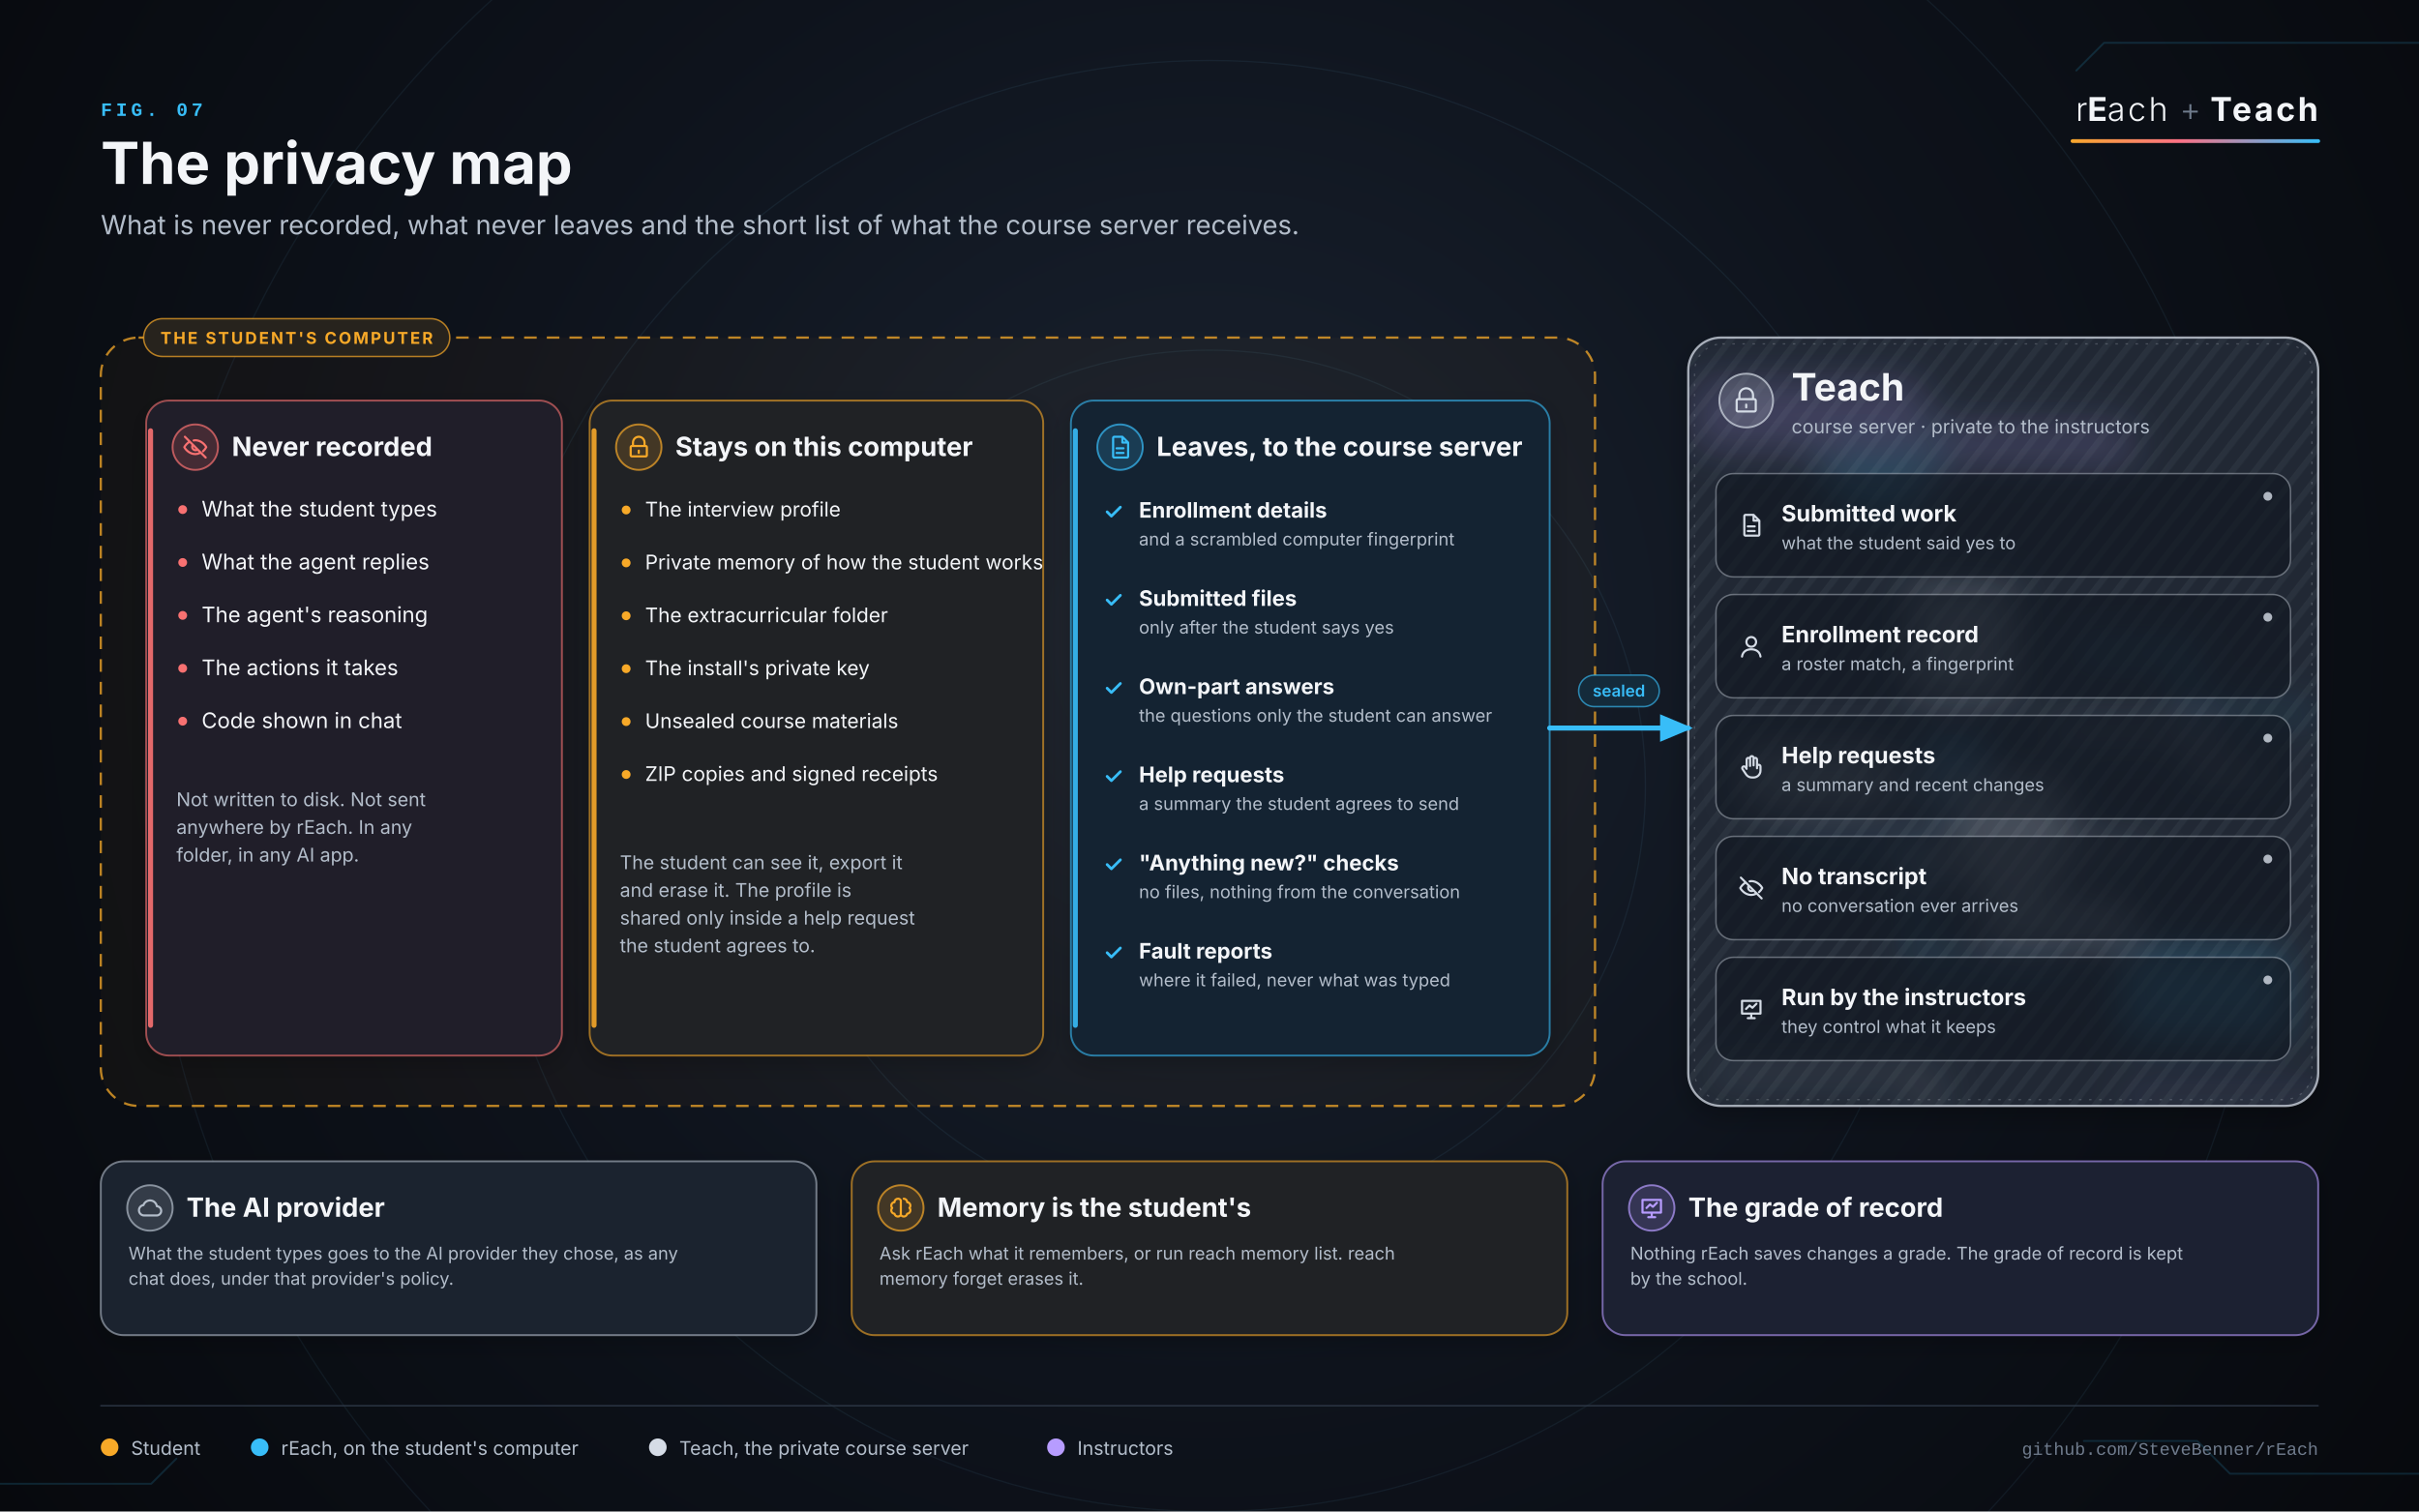
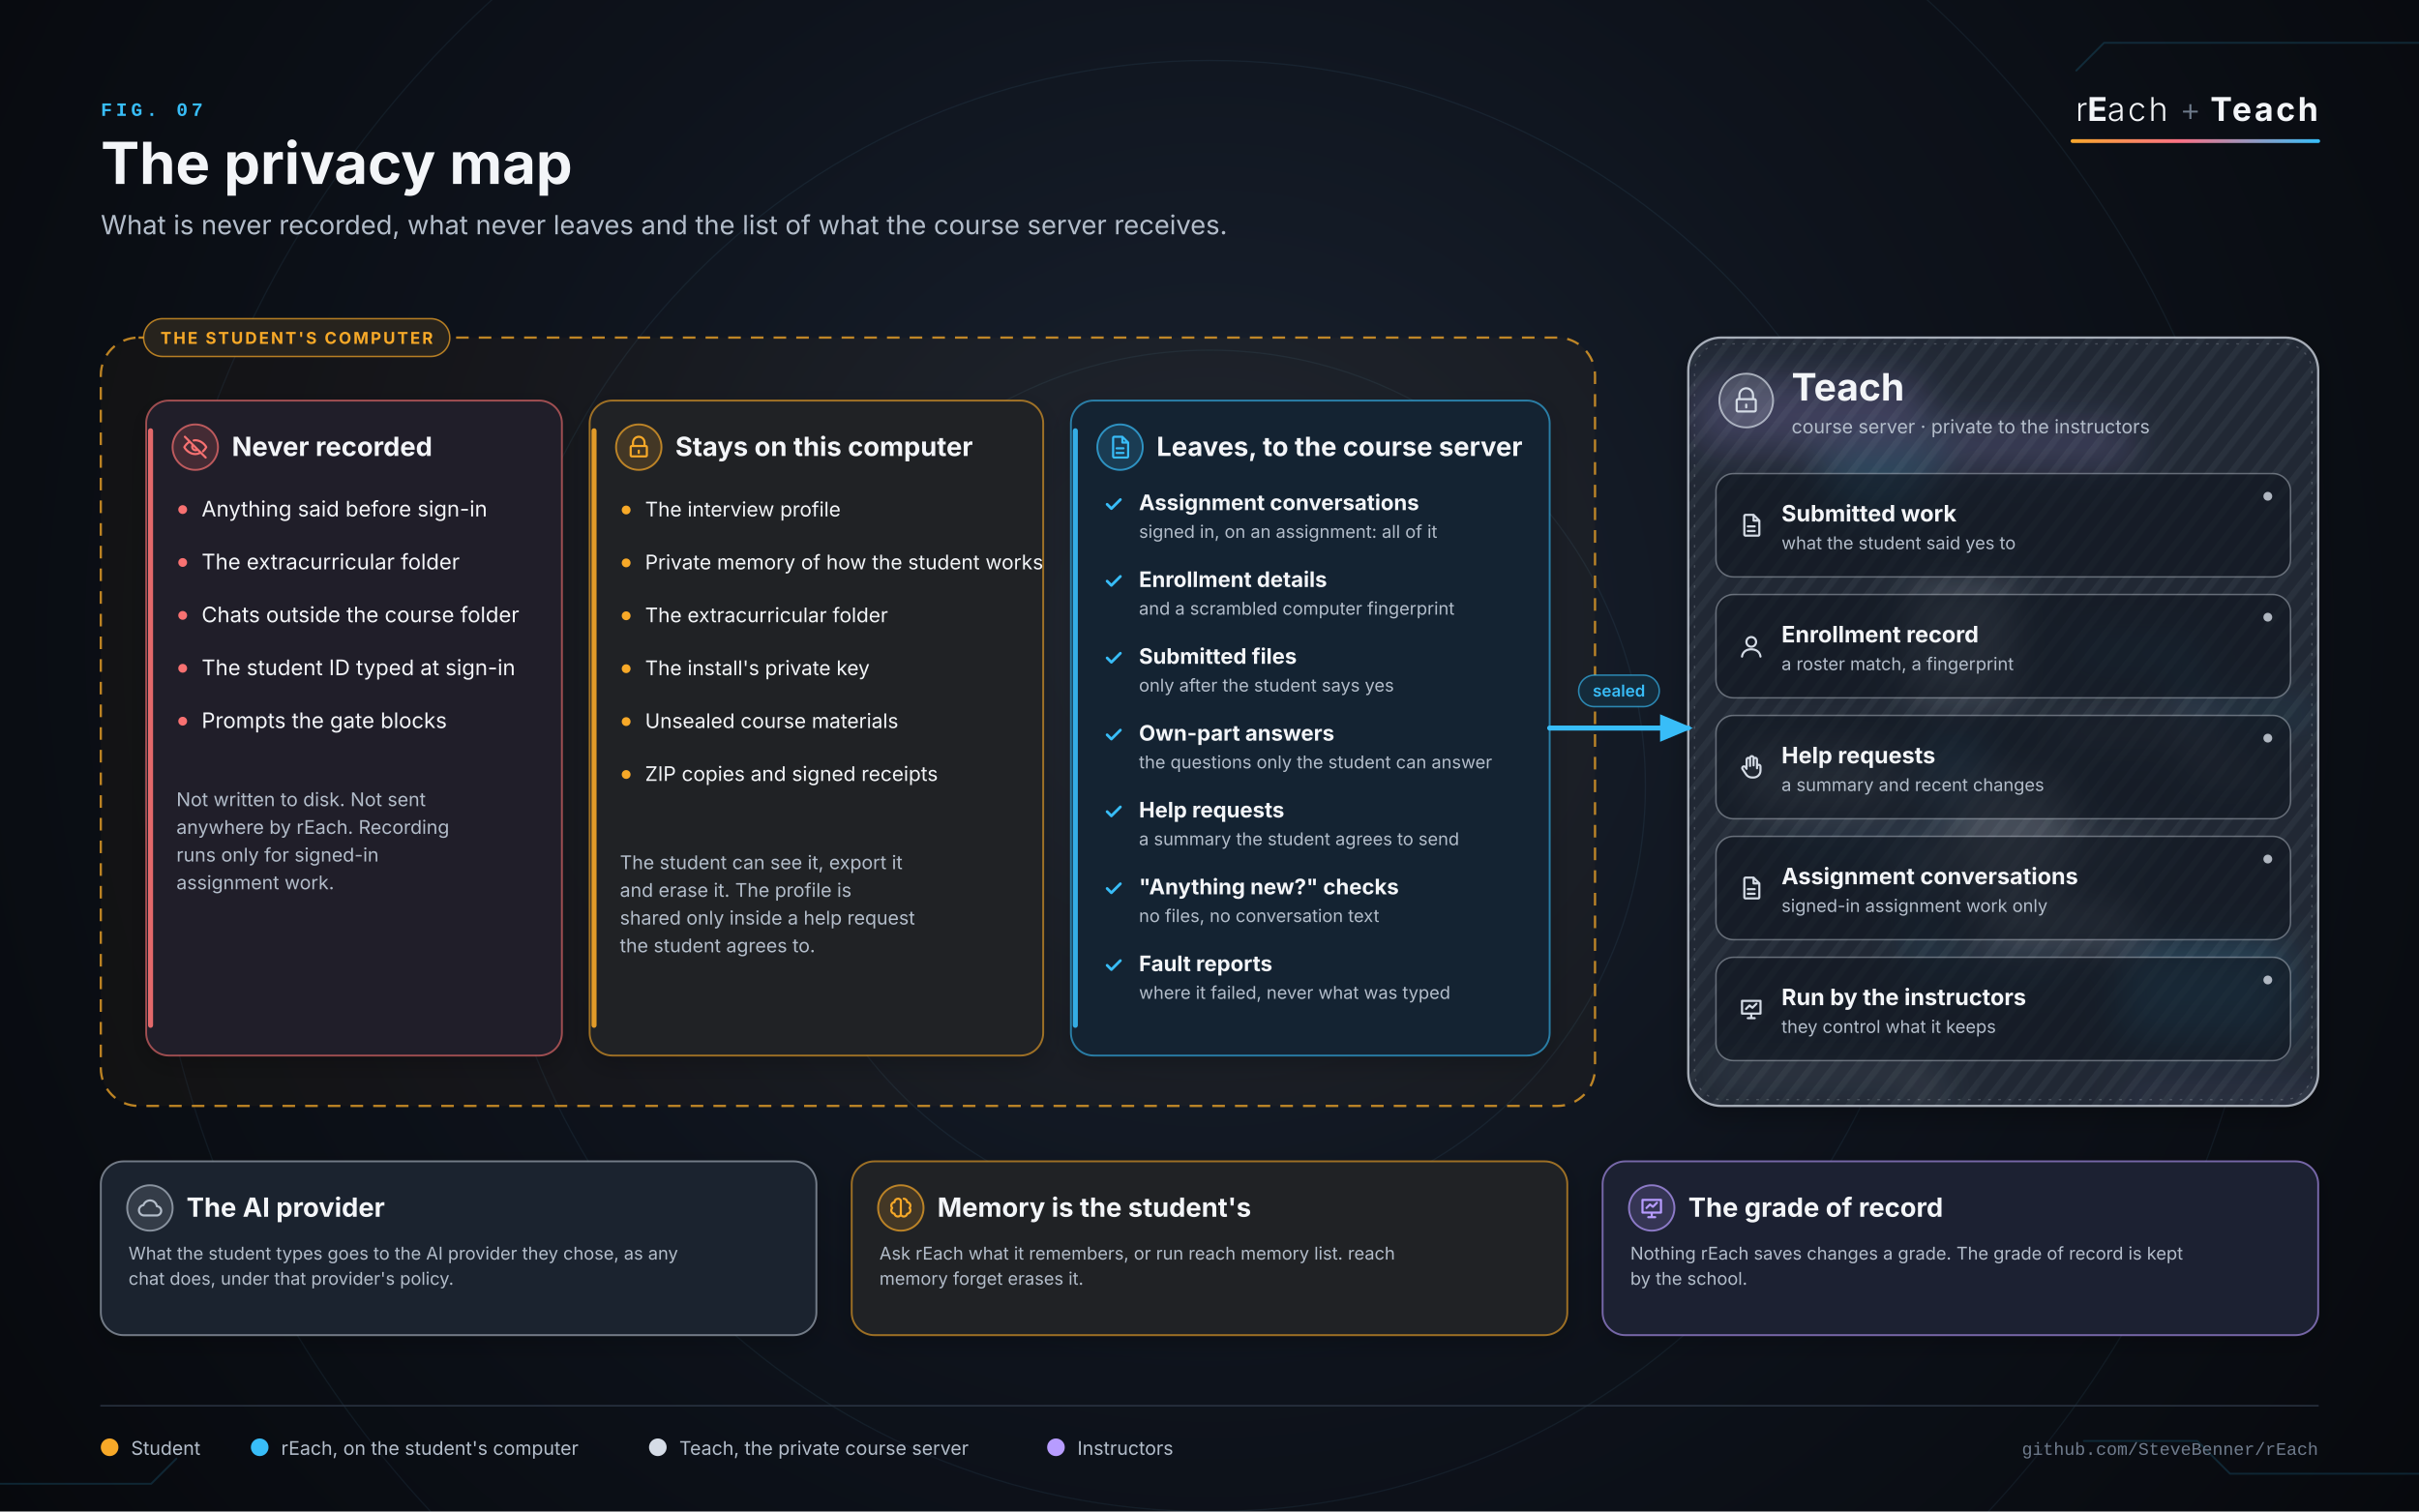
<svg xmlns="http://www.w3.org/2000/svg" viewBox="0 0 1920 1200" width="1920" height="1200" role="img" aria-labelledby="t d">
  <defs>
    <radialGradient id="bg" cx="960" cy="504" r="1190" gradientUnits="userSpaceOnUse">
      <stop offset="0" stop-color="#1a2331" />
      <stop offset=".5" stop-color="#0e131c" />
      <stop offset="1" stop-color="#07090d" />
    </radialGradient>
    <linearGradient id="warmcool" gradientUnits="userSpaceOnUse" x1="1640" y1="0" x2="1840" y2="0">
      <stop offset="0" stop-color="#f7a928" />
      <stop offset=".45" stop-color="#fb7185" />
      <stop offset="1" stop-color="#38bdf8" />
    </linearGradient>
    <filter id="soft" x="-20%" y="-20%" width="140%" height="150%">
      <feGaussianBlur stdDeviation="10" />
    </filter>
    <filter id="frostblur" x="-10%" y="-10%" width="120%" height="120%">
      <feGaussianBlur stdDeviation="16" />
    </filter>
    <pattern id="hatch" width="14" height="14" patternUnits="userSpaceOnUse" patternTransform="rotate(38)">
      <rect width="5" height="14" fill="#d5dce6" fill-opacity="0.05" />
    </pattern>
    <pattern id="dots" width="32" height="32" patternUnits="userSpaceOnUse">
      <circle cx="2" cy="2" r="1.3" fill="#2e3949" fill-opacity="0.07" />
    </pattern>
    <marker id="ar-student" viewBox="0 0 10 10" refX="8.6" refY="5" markerWidth="6.5" markerHeight="6.5" orient="auto-start-reverse">
      <path d="M0 .8L10 5L0 9.2Z" fill="#f7a928" />
    </marker>
    <marker id="ar-reach" viewBox="0 0 10 10" refX="8.6" refY="5" markerWidth="6.5" markerHeight="6.5" orient="auto-start-reverse">
      <path d="M0 .8L10 5L0 9.2Z" fill="#38bdf8" />
    </marker>
    <marker id="ar-teach" viewBox="0 0 10 10" refX="8.6" refY="5" markerWidth="6.5" markerHeight="6.5" orient="auto-start-reverse">
      <path d="M0 .8L10 5L0 9.2Z" fill="#d5dce6" />
    </marker>
    <marker id="ar-instructor" viewBox="0 0 10 10" refX="8.6" refY="5" markerWidth="6.5" markerHeight="6.5" orient="auto-start-reverse">
      <path d="M0 .8L10 5L0 9.2Z" fill="#b79cff" />
    </marker>
    <marker id="ar-ok" viewBox="0 0 10 10" refX="8.6" refY="5" markerWidth="6.5" markerHeight="6.5" orient="auto-start-reverse">
      <path d="M0 .8L10 5L0 9.2Z" fill="#34d399" />
    </marker>
    <marker id="ar-stop" viewBox="0 0 10 10" refX="8.6" refY="5" markerWidth="6.5" markerHeight="6.5" orient="auto-start-reverse">
      <path d="M0 .8L10 5L0 9.2Z" fill="#f87171" />
    </marker>
    <marker id="ar-soft" viewBox="0 0 10 10" refX="8.6" refY="5" markerWidth="6.5" markerHeight="6.5" orient="auto-start-reverse">
      <path d="M0 .8L10 5L0 9.2Z" fill="#b3bdca" />
    </marker>
  </defs>
  <rect x="0" y="0" width="1920" height="1200" rx="0" fill="url(#bg)" />
  <g fill="none" stroke="#7dd3fc" stroke-opacity="0.07" stroke-width="1">
    <circle cx="960" cy="624" r="346" />
    <circle cx="960" cy="624" r="576" />
    <circle cx="960" cy="624" r="845" />
    <circle cx="960" cy="624" r="1152" />
  </g>
  <g fill="none" stroke="#38bdf8" stroke-opacity=".16" stroke-width="1.5" stroke-linecap="round" stroke-linejoin="round">
    <path d="M1920 34H1670l-22 22" />
    <path d="M1920 1170H1770l-26-26h-90" />
    <path d="M0 1178H120l20-20" />
  </g>
  <text x="80" y="92" font-family="ui-monospace,'SF Mono',Menlo,Consolas,'Liberation Mono',monospace" font-size="15" font-weight="700" fill="#38bdf8" text-anchor="start" letter-spacing="3">FIG. 07</text>
  <text x="80" y="146" font-family="Inter,-apple-system,BlinkMacSystemFont,'Segoe UI',Helvetica,Arial,sans-serif" font-size="46" font-weight="650" fill="#f3f5f8" text-anchor="start">The privacy map</text>
-   <text x="80" y="186" font-family="Inter,-apple-system,BlinkMacSystemFont,'Segoe UI',Helvetica,Arial,sans-serif" font-size="21" font-weight="400" fill="#b3bdca" text-anchor="start">What is never recorded, what never leaves and the short list of what the course server receives.</text>
+   <text x="80" y="186" font-family="Inter,-apple-system,BlinkMacSystemFont,'Segoe UI',Helvetica,Arial,sans-serif" font-size="21" font-weight="400" fill="#b3bdca" text-anchor="start">What is never recorded, what never leaves and the list of what the course server receives.</text>
  <text x="1840" y="96" text-anchor="end" font-family="Inter,-apple-system,BlinkMacSystemFont,'Segoe UI',Helvetica,Arial,sans-serif" font-size="26" font-weight="300" fill="#f3f5f8" letter-spacing="2">r<tspan font-weight="650">E</tspan>ach <tspan fill="#6f7b8c" font-weight="300">+</tspan>
    <tspan font-weight="650">Teach</tspan>
  </text>
  <path d="M1645.0 112H1840" stroke="url(#warmcool)" stroke-width="3" stroke-linecap="round" />
  <rect x="80" y="268" width="1186" height="610" rx="30" fill="#f7a928" fill-opacity="0.033" stroke="#f7a928" stroke-width="1.8" stroke-opacity="0.75" stroke-dasharray="10 8" />
  <rect x="114" y="253" width="243" height="30" rx="15" fill="#0e131c" />
  <rect x="114" y="253" width="243" height="30" rx="15" fill="#f7a928" fill-opacity="0.11" stroke="#f7a928" stroke-width="1.2" stroke-opacity="0.7" />
  <text x="235.5" y="273" font-family="Inter,-apple-system,BlinkMacSystemFont,'Segoe UI',Helvetica,Arial,sans-serif" font-size="13" font-weight="700" fill="#f7a928" text-anchor="middle" letter-spacing="1.6">THE STUDENT'S COMPUTER</text>
  <rect x="116" y="324" width="330" height="520" rx="18" fill="#000000" fill-opacity="0.225" filter="url(#soft)" />
  <rect x="116" y="318" width="330" height="520" rx="18" fill="#121925" />
  <rect x="116" y="318" width="330" height="520" rx="18" fill="#f87171" fill-opacity="0.061" stroke="#f87171" stroke-width="1.5" stroke-opacity="0.6" />
  <rect x="117.5" y="340" width="4" height="476" rx="2" fill="#f87171" fill-opacity="0.9" />
  <circle cx="155" cy="355" r="18.04" fill="#f87171" fill-opacity="0.165" stroke="#f87171" stroke-width="1.5" stroke-opacity="0.7" />
  <path transform="translate(144.0 344.0) scale(0.9167)" d="M3 3l18 18M10.6 6.2A9.500 9.5 0 0 1 12 6c5 0 8.5 4 9.5 6a13 13 0 0 1-2.8 3.6M6.3 7.8A13 13 0 0 0 2.5 12c1 2 4.5 6 9.5 6a9 9 0 0 0 3.6-.8M9.9 9.9a3 3 0 0 0 4.2 4.2" fill="none" stroke="#f87171" stroke-width="1.85" stroke-linecap="round" stroke-linejoin="round" />
  <text x="184" y="362" font-family="Inter,-apple-system,BlinkMacSystemFont,'Segoe UI',Helvetica,Arial,sans-serif" font-size="21" font-weight="650" fill="#f3f5f8" text-anchor="start">Never recorded</text>
  <circle cx="145" cy="404.56" r="3.5" fill="#f87171" />
-   <text x="160" y="410" font-family="Inter,-apple-system,BlinkMacSystemFont,'Segoe UI',Helvetica,Arial,sans-serif" font-size="17" font-weight="400" fill="#f3f5f8" text-anchor="start">What the student types</text>
+   <text x="160" y="410" font-family="Inter,-apple-system,BlinkMacSystemFont,'Segoe UI',Helvetica,Arial,sans-serif" font-size="17" font-weight="400" fill="#f3f5f8" text-anchor="start">Anything said before sign-in</text>
  <circle cx="145" cy="446.56" r="3.5" fill="#f87171" />
-   <text x="160" y="452" font-family="Inter,-apple-system,BlinkMacSystemFont,'Segoe UI',Helvetica,Arial,sans-serif" font-size="17" font-weight="400" fill="#f3f5f8" text-anchor="start">What the agent replies</text>
+   <text x="160" y="452" font-family="Inter,-apple-system,BlinkMacSystemFont,'Segoe UI',Helvetica,Arial,sans-serif" font-size="17" font-weight="400" fill="#f3f5f8" text-anchor="start">The extracurricular folder</text>
  <circle cx="145" cy="488.56" r="3.5" fill="#f87171" />
-   <text x="160" y="494" font-family="Inter,-apple-system,BlinkMacSystemFont,'Segoe UI',Helvetica,Arial,sans-serif" font-size="17" font-weight="400" fill="#f3f5f8" text-anchor="start">The agent's reasoning</text>
+   <text x="160" y="494" font-family="Inter,-apple-system,BlinkMacSystemFont,'Segoe UI',Helvetica,Arial,sans-serif" font-size="17" font-weight="400" fill="#f3f5f8" text-anchor="start">Chats outside the course folder</text>
  <circle cx="145" cy="530.56" r="3.5" fill="#f87171" />
-   <text x="160" y="536" font-family="Inter,-apple-system,BlinkMacSystemFont,'Segoe UI',Helvetica,Arial,sans-serif" font-size="17" font-weight="400" fill="#f3f5f8" text-anchor="start">The actions it takes</text>
+   <text x="160" y="536" font-family="Inter,-apple-system,BlinkMacSystemFont,'Segoe UI',Helvetica,Arial,sans-serif" font-size="17" font-weight="400" fill="#f3f5f8" text-anchor="start">The student ID typed at sign-in</text>
  <circle cx="145" cy="572.56" r="3.5" fill="#f87171" />
-   <text x="160" y="578" font-family="Inter,-apple-system,BlinkMacSystemFont,'Segoe UI',Helvetica,Arial,sans-serif" font-size="17" font-weight="400" fill="#f3f5f8" text-anchor="start">Code shown in chat</text>
+   <text x="160" y="578" font-family="Inter,-apple-system,BlinkMacSystemFont,'Segoe UI',Helvetica,Arial,sans-serif" font-size="17" font-weight="400" fill="#f3f5f8" text-anchor="start">Prompts the gate blocks</text>
  <text x="140" y="640" font-family="Inter,-apple-system,BlinkMacSystemFont,'Segoe UI',Helvetica,Arial,sans-serif" font-size="15" font-weight="400" fill="#b3bdca" text-anchor="start">Not written to disk. Not sent</text>
-   <text x="140" y="662" font-family="Inter,-apple-system,BlinkMacSystemFont,'Segoe UI',Helvetica,Arial,sans-serif" font-size="15" font-weight="400" fill="#b3bdca" text-anchor="start">anywhere by rEach. In any</text>
-   <text x="140" y="684" font-family="Inter,-apple-system,BlinkMacSystemFont,'Segoe UI',Helvetica,Arial,sans-serif" font-size="15" font-weight="400" fill="#b3bdca" text-anchor="start">folder, in any AI app.</text>
+   <text x="140" y="662" font-family="Inter,-apple-system,BlinkMacSystemFont,'Segoe UI',Helvetica,Arial,sans-serif" font-size="15" font-weight="400" fill="#b3bdca" text-anchor="start">anywhere by rEach. Recording</text>
+   <text x="140" y="684" font-family="Inter,-apple-system,BlinkMacSystemFont,'Segoe UI',Helvetica,Arial,sans-serif" font-size="15" font-weight="400" fill="#b3bdca" text-anchor="start">runs only for signed-in</text>
+   <text x="140" y="706" font-family="Inter,-apple-system,BlinkMacSystemFont,'Segoe UI',Helvetica,Arial,sans-serif" font-size="15" font-weight="400" fill="#b3bdca" text-anchor="start">assignment work.</text>
  <rect x="468" y="324" width="360" height="520" rx="18" fill="#000000" fill-opacity="0.225" filter="url(#soft)" />
  <rect x="468" y="318" width="360" height="520" rx="18" fill="#121925" />
  <rect x="468" y="318" width="360" height="520" rx="18" fill="#f7a928" fill-opacity="0.061" stroke="#f7a928" stroke-width="1.5" stroke-opacity="0.6" />
  <rect x="469.5" y="340" width="4" height="476" rx="2" fill="#f7a928" fill-opacity="0.9" />
  <circle cx="507" cy="355" r="18.04" fill="#f7a928" fill-opacity="0.165" stroke="#f7a928" stroke-width="1.5" stroke-opacity="0.7" />
  <path transform="translate(496.0 344.0) scale(0.9167)" d="M7 11V8a5 5 0 0 1 10 0v3M6 11h12a1 1 0 0 1 1 1v7a1 1 0 0 1-1 1H6a1 1 0 0 1-1-1v-7a1 1 0 0 1 1-1ZM12 15v2" fill="none" stroke="#f7a928" stroke-width="1.85" stroke-linecap="round" stroke-linejoin="round" />
  <text x="536" y="362" font-family="Inter,-apple-system,BlinkMacSystemFont,'Segoe UI',Helvetica,Arial,sans-serif" font-size="21" font-weight="650" fill="#f3f5f8" text-anchor="start">Stays on this computer</text>
  <circle cx="497" cy="404.88" r="3.5" fill="#f7a928" />
  <text x="512" y="410" font-family="Inter,-apple-system,BlinkMacSystemFont,'Segoe UI',Helvetica,Arial,sans-serif" font-size="16" font-weight="400" fill="#f3f5f8" text-anchor="start">The interview profile</text>
  <circle cx="497" cy="446.88" r="3.5" fill="#f7a928" />
  <text x="512" y="452" font-family="Inter,-apple-system,BlinkMacSystemFont,'Segoe UI',Helvetica,Arial,sans-serif" font-size="16" font-weight="400" fill="#f3f5f8" text-anchor="start">Private memory of how the student works</text>
  <circle cx="497" cy="488.88" r="3.5" fill="#f7a928" />
  <text x="512" y="494" font-family="Inter,-apple-system,BlinkMacSystemFont,'Segoe UI',Helvetica,Arial,sans-serif" font-size="16" font-weight="400" fill="#f3f5f8" text-anchor="start">The extracurricular folder</text>
  <circle cx="497" cy="530.88" r="3.5" fill="#f7a928" />
  <text x="512" y="536" font-family="Inter,-apple-system,BlinkMacSystemFont,'Segoe UI',Helvetica,Arial,sans-serif" font-size="16" font-weight="400" fill="#f3f5f8" text-anchor="start">The install's private key</text>
  <circle cx="497" cy="572.88" r="3.5" fill="#f7a928" />
  <text x="512" y="578" font-family="Inter,-apple-system,BlinkMacSystemFont,'Segoe UI',Helvetica,Arial,sans-serif" font-size="16" font-weight="400" fill="#f3f5f8" text-anchor="start">Unsealed course materials</text>
  <circle cx="497" cy="614.88" r="3.5" fill="#f7a928" />
  <text x="512" y="620" font-family="Inter,-apple-system,BlinkMacSystemFont,'Segoe UI',Helvetica,Arial,sans-serif" font-size="16" font-weight="400" fill="#f3f5f8" text-anchor="start">ZIP copies and signed receipts</text>
  <text x="492" y="690" font-family="Inter,-apple-system,BlinkMacSystemFont,'Segoe UI',Helvetica,Arial,sans-serif" font-size="15" font-weight="400" fill="#b3bdca" text-anchor="start">The student can see it, export it</text>
  <text x="492" y="712" font-family="Inter,-apple-system,BlinkMacSystemFont,'Segoe UI',Helvetica,Arial,sans-serif" font-size="15" font-weight="400" fill="#b3bdca" text-anchor="start">and erase it. The profile is</text>
  <text x="492" y="734" font-family="Inter,-apple-system,BlinkMacSystemFont,'Segoe UI',Helvetica,Arial,sans-serif" font-size="15" font-weight="400" fill="#b3bdca" text-anchor="start">shared only inside a help request</text>
  <text x="492" y="756" font-family="Inter,-apple-system,BlinkMacSystemFont,'Segoe UI',Helvetica,Arial,sans-serif" font-size="15" font-weight="400" fill="#b3bdca" text-anchor="start">the student agrees to.</text>
  <rect x="850" y="324" width="380" height="520" rx="18" fill="#000000" fill-opacity="0.225" filter="url(#soft)" />
  <rect x="850" y="318" width="380" height="520" rx="18" fill="#121925" />
  <rect x="850" y="318" width="380" height="520" rx="18" fill="#38bdf8" fill-opacity="0.061" stroke="#38bdf8" stroke-width="1.5" stroke-opacity="0.6" />
  <rect x="851.5" y="340" width="4" height="476" rx="2" fill="#38bdf8" fill-opacity="0.9" />
  <circle cx="889" cy="355" r="18.04" fill="#38bdf8" fill-opacity="0.165" stroke="#38bdf8" stroke-width="1.5" stroke-opacity="0.7" />
  <path transform="translate(878.0 344.0) scale(0.9167)" d="M7 3h7l5 5v12a1 1 0 0 1-1 1H7a1 1 0 0 1-1-1V4a1 1 0 0 1 1-1ZM14 3v5h5M9 13h6M9 17h6" fill="none" stroke="#38bdf8" stroke-width="1.85" stroke-linecap="round" stroke-linejoin="round" />
  <text x="918" y="362" font-family="Inter,-apple-system,BlinkMacSystemFont,'Segoe UI',Helvetica,Arial,sans-serif" font-size="21" font-weight="650" fill="#f3f5f8" text-anchor="start">Leaves, to the course server</text>
-   <path transform="translate(875.0 397.0) scale(0.75)" d="M5 12.5l4.5 4.5L19 7.5" fill="none" stroke="#38bdf8" stroke-width="2.93" stroke-linecap="round" stroke-linejoin="round" />
-   <text x="904" y="411" font-family="Inter,-apple-system,BlinkMacSystemFont,'Segoe UI',Helvetica,Arial,sans-serif" font-size="17" font-weight="650" fill="#f3f5f8" text-anchor="start">Enrollment details</text>
-   <text x="904" y="433" font-family="Inter,-apple-system,BlinkMacSystemFont,'Segoe UI',Helvetica,Arial,sans-serif" font-size="14" font-weight="400" fill="#b3bdca" text-anchor="start">and a scrambled computer fingerprint</text>
-   <path transform="translate(875.0 467.0) scale(0.75)" d="M5 12.5l4.5 4.5L19 7.5" fill="none" stroke="#38bdf8" stroke-width="2.93" stroke-linecap="round" stroke-linejoin="round" />
-   <text x="904" y="481" font-family="Inter,-apple-system,BlinkMacSystemFont,'Segoe UI',Helvetica,Arial,sans-serif" font-size="17" font-weight="650" fill="#f3f5f8" text-anchor="start">Submitted files</text>
-   <text x="904" y="503" font-family="Inter,-apple-system,BlinkMacSystemFont,'Segoe UI',Helvetica,Arial,sans-serif" font-size="14" font-weight="400" fill="#b3bdca" text-anchor="start">only after the student says yes</text>
-   <path transform="translate(875.0 537.0) scale(0.75)" d="M5 12.5l4.5 4.5L19 7.5" fill="none" stroke="#38bdf8" stroke-width="2.93" stroke-linecap="round" stroke-linejoin="round" />
-   <text x="904" y="551" font-family="Inter,-apple-system,BlinkMacSystemFont,'Segoe UI',Helvetica,Arial,sans-serif" font-size="17" font-weight="650" fill="#f3f5f8" text-anchor="start">Own-part answers</text>
-   <text x="904" y="573" font-family="Inter,-apple-system,BlinkMacSystemFont,'Segoe UI',Helvetica,Arial,sans-serif" font-size="14" font-weight="400" fill="#b3bdca" text-anchor="start">the questions only the student can answer</text>
-   <path transform="translate(875.0 607.0) scale(0.75)" d="M5 12.5l4.5 4.5L19 7.5" fill="none" stroke="#38bdf8" stroke-width="2.93" stroke-linecap="round" stroke-linejoin="round" />
-   <text x="904" y="621" font-family="Inter,-apple-system,BlinkMacSystemFont,'Segoe UI',Helvetica,Arial,sans-serif" font-size="17" font-weight="650" fill="#f3f5f8" text-anchor="start">Help requests</text>
-   <text x="904" y="643" font-family="Inter,-apple-system,BlinkMacSystemFont,'Segoe UI',Helvetica,Arial,sans-serif" font-size="14" font-weight="400" fill="#b3bdca" text-anchor="start">a summary the student agrees to send</text>
-   <path transform="translate(875.0 677.0) scale(0.75)" d="M5 12.5l4.5 4.5L19 7.5" fill="none" stroke="#38bdf8" stroke-width="2.93" stroke-linecap="round" stroke-linejoin="round" />
-   <text x="904" y="691" font-family="Inter,-apple-system,BlinkMacSystemFont,'Segoe UI',Helvetica,Arial,sans-serif" font-size="17" font-weight="650" fill="#f3f5f8" text-anchor="start">"Anything new?" checks</text>
-   <text x="904" y="713" font-family="Inter,-apple-system,BlinkMacSystemFont,'Segoe UI',Helvetica,Arial,sans-serif" font-size="14" font-weight="400" fill="#b3bdca" text-anchor="start">no files, nothing from the conversation</text>
-   <path transform="translate(875.0 747.0) scale(0.75)" d="M5 12.5l4.5 4.5L19 7.5" fill="none" stroke="#38bdf8" stroke-width="2.93" stroke-linecap="round" stroke-linejoin="round" />
-   <text x="904" y="761" font-family="Inter,-apple-system,BlinkMacSystemFont,'Segoe UI',Helvetica,Arial,sans-serif" font-size="17" font-weight="650" fill="#f3f5f8" text-anchor="start">Fault reports</text>
-   <text x="904" y="783" font-family="Inter,-apple-system,BlinkMacSystemFont,'Segoe UI',Helvetica,Arial,sans-serif" font-size="14" font-weight="400" fill="#b3bdca" text-anchor="start">where it failed, never what was typed</text>
+   <path transform="translate(875.0 391.0) scale(0.75)" d="M5 12.5l4.5 4.5L19 7.5" fill="none" stroke="#38bdf8" stroke-width="2.93" stroke-linecap="round" stroke-linejoin="round" />
+   <text x="904" y="405" font-family="Inter,-apple-system,BlinkMacSystemFont,'Segoe UI',Helvetica,Arial,sans-serif" font-size="17" font-weight="650" fill="#f3f5f8" text-anchor="start">Assignment conversations</text>
+   <text x="904" y="427" font-family="Inter,-apple-system,BlinkMacSystemFont,'Segoe UI',Helvetica,Arial,sans-serif" font-size="14" font-weight="400" fill="#b3bdca" text-anchor="start">signed in, on an assignment: all of it</text>
+   <path transform="translate(875.0 452.0) scale(0.75)" d="M5 12.5l4.5 4.5L19 7.5" fill="none" stroke="#38bdf8" stroke-width="2.93" stroke-linecap="round" stroke-linejoin="round" />
+   <text x="904" y="466" font-family="Inter,-apple-system,BlinkMacSystemFont,'Segoe UI',Helvetica,Arial,sans-serif" font-size="17" font-weight="650" fill="#f3f5f8" text-anchor="start">Enrollment details</text>
+   <text x="904" y="488" font-family="Inter,-apple-system,BlinkMacSystemFont,'Segoe UI',Helvetica,Arial,sans-serif" font-size="14" font-weight="400" fill="#b3bdca" text-anchor="start">and a scrambled computer fingerprint</text>
+   <path transform="translate(875.0 513.0) scale(0.75)" d="M5 12.5l4.5 4.5L19 7.5" fill="none" stroke="#38bdf8" stroke-width="2.93" stroke-linecap="round" stroke-linejoin="round" />
+   <text x="904" y="527" font-family="Inter,-apple-system,BlinkMacSystemFont,'Segoe UI',Helvetica,Arial,sans-serif" font-size="17" font-weight="650" fill="#f3f5f8" text-anchor="start">Submitted files</text>
+   <text x="904" y="549" font-family="Inter,-apple-system,BlinkMacSystemFont,'Segoe UI',Helvetica,Arial,sans-serif" font-size="14" font-weight="400" fill="#b3bdca" text-anchor="start">only after the student says yes</text>
+   <path transform="translate(875.0 574.0) scale(0.75)" d="M5 12.5l4.5 4.5L19 7.5" fill="none" stroke="#38bdf8" stroke-width="2.93" stroke-linecap="round" stroke-linejoin="round" />
+   <text x="904" y="588" font-family="Inter,-apple-system,BlinkMacSystemFont,'Segoe UI',Helvetica,Arial,sans-serif" font-size="17" font-weight="650" fill="#f3f5f8" text-anchor="start">Own-part answers</text>
+   <text x="904" y="610" font-family="Inter,-apple-system,BlinkMacSystemFont,'Segoe UI',Helvetica,Arial,sans-serif" font-size="14" font-weight="400" fill="#b3bdca" text-anchor="start">the questions only the student can answer</text>
+   <path transform="translate(875.0 635.0) scale(0.75)" d="M5 12.5l4.5 4.5L19 7.5" fill="none" stroke="#38bdf8" stroke-width="2.93" stroke-linecap="round" stroke-linejoin="round" />
+   <text x="904" y="649" font-family="Inter,-apple-system,BlinkMacSystemFont,'Segoe UI',Helvetica,Arial,sans-serif" font-size="17" font-weight="650" fill="#f3f5f8" text-anchor="start">Help requests</text>
+   <text x="904" y="671" font-family="Inter,-apple-system,BlinkMacSystemFont,'Segoe UI',Helvetica,Arial,sans-serif" font-size="14" font-weight="400" fill="#b3bdca" text-anchor="start">a summary the student agrees to send</text>
+   <path transform="translate(875.0 696.0) scale(0.75)" d="M5 12.5l4.5 4.5L19 7.5" fill="none" stroke="#38bdf8" stroke-width="2.93" stroke-linecap="round" stroke-linejoin="round" />
+   <text x="904" y="710" font-family="Inter,-apple-system,BlinkMacSystemFont,'Segoe UI',Helvetica,Arial,sans-serif" font-size="17" font-weight="650" fill="#f3f5f8" text-anchor="start">"Anything new?" checks</text>
+   <text x="904" y="732" font-family="Inter,-apple-system,BlinkMacSystemFont,'Segoe UI',Helvetica,Arial,sans-serif" font-size="14" font-weight="400" fill="#b3bdca" text-anchor="start">no files, no conversation text</text>
+   <path transform="translate(875.0 757.0) scale(0.75)" d="M5 12.5l4.5 4.5L19 7.5" fill="none" stroke="#38bdf8" stroke-width="2.93" stroke-linecap="round" stroke-linejoin="round" />
+   <text x="904" y="771" font-family="Inter,-apple-system,BlinkMacSystemFont,'Segoe UI',Helvetica,Arial,sans-serif" font-size="17" font-weight="650" fill="#f3f5f8" text-anchor="start">Fault reports</text>
+   <text x="904" y="793" font-family="Inter,-apple-system,BlinkMacSystemFont,'Segoe UI',Helvetica,Arial,sans-serif" font-size="14" font-weight="400" fill="#b3bdca" text-anchor="start">where it failed, never what was typed</text>
  <rect x="1340" y="276" width="500" height="610" rx="26" fill="#000000" fill-opacity="0.27" filter="url(#soft)" />
  <rect x="1340" y="268" width="500" height="610" rx="26" fill="#121925" />
  <clipPath id="fr1">
    <rect x="1340" y="268" width="500" height="610" rx="26" />
  </clipPath>
  <g clip-path="url(#fr1)">
    <g filter="url(#frostblur)" opacity="0.2">
      <rect x="1515" y="464" width="85" height="93" rx="8" fill="#d5dce6" />
      <circle cx="1551" cy="616" r="32" fill="#38bdf8" />
      <path d="M1363 852h169v72h48" fill="none" stroke="#d5dce6" stroke-width="10" stroke-linecap="round" />
      <rect x="1507" y="336" width="187" height="33" rx="8" fill="#b79cff" />
      <circle cx="1768" cy="780" r="29" fill="#d5dce6" />
      <path d="M1651 518h86v49h100" fill="none" stroke="#38bdf8" stroke-width="10" stroke-linecap="round" />
      <rect x="1384" y="593" width="116" height="50" rx="8" fill="#d5dce6" />
      <circle cx="1523" cy="380" r="18" fill="#b79cff" />
      <path d="M1630 580h118v34h49" fill="none" stroke="#d5dce6" stroke-width="10" stroke-linecap="round" />
      <rect x="1683" y="751" width="132" height="74" rx="8" fill="#38bdf8" />
      <circle cx="1597" cy="668" r="49" fill="#d5dce6" />
      <path d="M1689 872h151v53h50" fill="none" stroke="#b79cff" stroke-width="10" stroke-linecap="round" />
      <rect x="1573" y="716" width="121" height="33" rx="8" fill="#d5dce6" />
      <circle cx="1491" cy="360" r="50" fill="#38bdf8" />
      <path d="M1489 624h147v49h67" fill="none" stroke="#d5dce6" stroke-width="10" stroke-linecap="round" />
      <rect x="1344" y="301" width="183" height="56" rx="8" fill="#b79cff" />
      <circle cx="1525" cy="683" r="20" fill="#d5dce6" />
      <path d="M1423 670h101v97h115" fill="none" stroke="#38bdf8" stroke-width="10" stroke-linecap="round" />
    </g>
    <rect x="1340" y="268" width="500" height="610" fill="#dfe7f1" fill-opacity="0.075" />
    <rect x="1340" y="268" width="500" height="610" fill="url(#hatch)" />
  </g>
  <rect x="1340" y="268" width="500" height="610" rx="26" fill="none" stroke="#d5dce6" stroke-width="1.8" stroke-opacity="0.75" />
  <rect x="1345" y="273" width="490" height="600" rx="22" fill="none" stroke="#d5dce6" stroke-width="1" stroke-opacity="0.22" stroke-dasharray="2 6" />
  <circle cx="1386" cy="318" r="21.32" fill="#d5dce6" fill-opacity="0.165" stroke="#d5dce6" stroke-width="1.5" stroke-opacity="0.7" />
  <path transform="translate(1373.0 305.0) scale(1.0833)" d="M7 11V8a5 5 0 0 1 10 0v3M6 11h12a1 1 0 0 1 1 1v7a1 1 0 0 1-1 1H6a1 1 0 0 1-1-1v-7a1 1 0 0 1 1-1ZM12 15v2" fill="none" stroke="#d5dce6" stroke-width="1.57" stroke-linecap="round" stroke-linejoin="round" />
  <text x="1422" y="318" font-family="Inter,-apple-system,BlinkMacSystemFont,'Segoe UI',Helvetica,Arial,sans-serif" font-size="30" font-weight="650" fill="#f3f5f8" text-anchor="start">Teach</text>
  <text x="1422" y="344" font-family="Inter,-apple-system,BlinkMacSystemFont,'Segoe UI',Helvetica,Arial,sans-serif" font-size="15" font-weight="400" fill="#b3bdca" text-anchor="start">course server · private to the instructors</text>
  <rect x="1362.0" y="376" width="456.0" height="82" rx="14" fill="#0f151f" fill-opacity="0.62" stroke="#d5dce6" stroke-width="1.2" stroke-opacity="0.4" />
  <path transform="translate(1379.0 406.0) scale(0.9167)" d="M7 3h7l5 5v12a1 1 0 0 1-1 1H7a1 1 0 0 1-1-1V4a1 1 0 0 1 1-1ZM14 3v5h5M9 13h6M9 17h6" fill="none" stroke="#d5dce6" stroke-width="1.85" stroke-linecap="round" stroke-linejoin="round" />
  <text x="1414.0" y="414.0" font-family="Inter,-apple-system,BlinkMacSystemFont,'Segoe UI',Helvetica,Arial,sans-serif" font-size="18" font-weight="650" fill="#f3f5f8" text-anchor="start">Submitted work</text>
  <text x="1414.0" y="436.0" font-family="Inter,-apple-system,BlinkMacSystemFont,'Segoe UI',Helvetica,Arial,sans-serif" font-size="14" font-weight="400" fill="#b3bdca" text-anchor="start">what the student said yes to</text>
  <circle cx="1800.0" cy="394" r="3.5" fill="#d5dce6" fill-opacity="0.8" />
  <rect x="1362.0" y="472" width="456.0" height="82" rx="14" fill="#0f151f" fill-opacity="0.62" stroke="#d5dce6" stroke-width="1.2" stroke-opacity="0.4" />
  <path transform="translate(1379.0 502.0) scale(0.9167)" d="M12 12.5a4.2 4.2 0 1 0 0-8.4 4.2 4.2 0 0 0 0 8.4ZM4 21c.6-4.2 3.8-6.3 8-6.3s7.4 2.1 8 6.3" fill="none" stroke="#d5dce6" stroke-width="1.85" stroke-linecap="round" stroke-linejoin="round" />
  <text x="1414.0" y="510.0" font-family="Inter,-apple-system,BlinkMacSystemFont,'Segoe UI',Helvetica,Arial,sans-serif" font-size="18" font-weight="650" fill="#f3f5f8" text-anchor="start">Enrollment record</text>
  <text x="1414.0" y="532.0" font-family="Inter,-apple-system,BlinkMacSystemFont,'Segoe UI',Helvetica,Arial,sans-serif" font-size="14" font-weight="400" fill="#b3bdca" text-anchor="start">a roster match, a fingerprint</text>
  <circle cx="1800.0" cy="490" r="3.5" fill="#d5dce6" fill-opacity="0.8" />
  <rect x="1362.0" y="568" width="456.0" height="82" rx="14" fill="#0f151f" fill-opacity="0.62" stroke="#d5dce6" stroke-width="1.2" stroke-opacity="0.4" />
  <path transform="translate(1379.0 598.0) scale(0.9167)" d="M8 12V5.5a1.5 1.5 0 0 1 3 0V11M11 10.5V4a1.5 1.5 0 0 1 3 0v6.5M14 10.5V5.5a1.5 1.5 0 0 1 3 0V13M17 11.5a1.5 1.5 0 0 1 3 0V15a6 6 0 0 1-6 6h-1.5a6 6 0 0 1-5-2.7L4.3 13.5a1.5 1.5 0 0 1 2.5-1.6L8 13.5" fill="none" stroke="#d5dce6" stroke-width="1.85" stroke-linecap="round" stroke-linejoin="round" />
  <text x="1414.0" y="606.0" font-family="Inter,-apple-system,BlinkMacSystemFont,'Segoe UI',Helvetica,Arial,sans-serif" font-size="18" font-weight="650" fill="#f3f5f8" text-anchor="start">Help requests</text>
  <text x="1414.0" y="628.0" font-family="Inter,-apple-system,BlinkMacSystemFont,'Segoe UI',Helvetica,Arial,sans-serif" font-size="14" font-weight="400" fill="#b3bdca" text-anchor="start">a summary and recent changes</text>
  <circle cx="1800.0" cy="586" r="3.5" fill="#d5dce6" fill-opacity="0.8" />
  <rect x="1362.0" y="664" width="456.0" height="82" rx="14" fill="#0f151f" fill-opacity="0.62" stroke="#d5dce6" stroke-width="1.2" stroke-opacity="0.4" />
-   <path transform="translate(1379.0 694.0) scale(0.9167)" d="M3 3l18 18M10.6 6.2A9.500 9.5 0 0 1 12 6c5 0 8.5 4 9.5 6a13 13 0 0 1-2.8 3.6M6.3 7.8A13 13 0 0 0 2.5 12c1 2 4.5 6 9.5 6a9 9 0 0 0 3.6-.8M9.9 9.9a3 3 0 0 0 4.2 4.2" fill="none" stroke="#d5dce6" stroke-width="1.85" stroke-linecap="round" stroke-linejoin="round" />
-   <text x="1414.0" y="702.0" font-family="Inter,-apple-system,BlinkMacSystemFont,'Segoe UI',Helvetica,Arial,sans-serif" font-size="18" font-weight="650" fill="#f3f5f8" text-anchor="start">No transcript</text>
-   <text x="1414.0" y="724.0" font-family="Inter,-apple-system,BlinkMacSystemFont,'Segoe UI',Helvetica,Arial,sans-serif" font-size="14" font-weight="400" fill="#b3bdca" text-anchor="start">no conversation ever arrives</text>
+   <path transform="translate(1379.0 694.0) scale(0.9167)" d="M7 3h7l5 5v12a1 1 0 0 1-1 1H7a1 1 0 0 1-1-1V4a1 1 0 0 1 1-1ZM14 3v5h5M9 13h6M9 17h6" fill="none" stroke="#d5dce6" stroke-width="1.85" stroke-linecap="round" stroke-linejoin="round" />
+   <text x="1414.0" y="702.0" font-family="Inter,-apple-system,BlinkMacSystemFont,'Segoe UI',Helvetica,Arial,sans-serif" font-size="18" font-weight="650" fill="#f3f5f8" text-anchor="start">Assignment conversations</text>
+   <text x="1414.0" y="724.0" font-family="Inter,-apple-system,BlinkMacSystemFont,'Segoe UI',Helvetica,Arial,sans-serif" font-size="14" font-weight="400" fill="#b3bdca" text-anchor="start">signed-in assignment work only</text>
  <circle cx="1800.0" cy="682" r="3.5" fill="#d5dce6" fill-opacity="0.8" />
  <rect x="1362.0" y="760" width="456.0" height="82" rx="14" fill="#0f151f" fill-opacity="0.62" stroke="#d5dce6" stroke-width="1.2" stroke-opacity="0.4" />
  <path transform="translate(1379.0 790.0) scale(0.9167)" d="M4 5h16v11H4zM9 20h6M12 16v4M7.5 12l3-3 2.5 2 3.5-3.5" fill="none" stroke="#d5dce6" stroke-width="1.85" stroke-linecap="round" stroke-linejoin="round" />
  <text x="1414.0" y="798.0" font-family="Inter,-apple-system,BlinkMacSystemFont,'Segoe UI',Helvetica,Arial,sans-serif" font-size="18" font-weight="650" fill="#f3f5f8" text-anchor="start">Run by the instructors</text>
  <text x="1414.0" y="820.0" font-family="Inter,-apple-system,BlinkMacSystemFont,'Segoe UI',Helvetica,Arial,sans-serif" font-size="14" font-weight="400" fill="#b3bdca" text-anchor="start">they control what it keeps</text>
  <circle cx="1800.0" cy="778" r="3.5" fill="#d5dce6" fill-opacity="0.8" />
  <path d="M1230 578L1340 578" fill="none" stroke="#38bdf8" stroke-width="4" stroke-linecap="round" stroke-linejoin="round" marker-end="url(#ar-reach)" />
  <rect x="1253.0" y="536" width="64" height="25" rx="12.5" fill="#0e131c" />
  <rect x="1253.0" y="536" width="64" height="25" rx="12.5" fill="#38bdf8" fill-opacity="0.143" stroke="#38bdf8" stroke-width="1.2" stroke-opacity="0.65" />
  <text x="1285.0" y="553.0" font-family="Inter,-apple-system,BlinkMacSystemFont,'Segoe UI',Helvetica,Arial,sans-serif" font-size="13" font-weight="600" fill="#38bdf8" text-anchor="middle">sealed</text>
  <rect x="80" y="928" width="568" height="138" rx="18" fill="#000000" fill-opacity="0.225" filter="url(#soft)" />
  <rect x="80" y="922" width="568" height="138" rx="18" fill="#121925" />
  <rect x="80" y="922" width="568" height="138" rx="18" fill="#b3bdca" fill-opacity="0.061" stroke="#b3bdca" stroke-width="1.5" stroke-opacity="0.6" />
  <circle cx="119" cy="959" r="18.04" fill="#b3bdca" fill-opacity="0.165" stroke="#b3bdca" stroke-width="1.5" stroke-opacity="0.7" />
  <path transform="translate(108.0 948.0) scale(0.9167)" d="M7 18.5a4.5 4.5 0 0 1-.6-8.96A6 6 0 0 1 18 10.5a4 4 0 0 1-.5 8H7Z" fill="none" stroke="#b3bdca" stroke-width="1.85" stroke-linecap="round" stroke-linejoin="round" />
  <text x="148" y="966" font-family="Inter,-apple-system,BlinkMacSystemFont,'Segoe UI',Helvetica,Arial,sans-serif" font-size="21" font-weight="650" fill="#f3f5f8" text-anchor="start">The AI provider</text>
  <text x="102" y="1000" font-family="Inter,-apple-system,BlinkMacSystemFont,'Segoe UI',Helvetica,Arial,sans-serif" font-size="14" font-weight="400" fill="#b3bdca" text-anchor="start">What the student types goes to the AI provider they chose, as any</text>
  <text x="102" y="1020" font-family="Inter,-apple-system,BlinkMacSystemFont,'Segoe UI',Helvetica,Arial,sans-serif" font-size="14" font-weight="400" fill="#b3bdca" text-anchor="start">chat does, under that provider's policy.</text>
  <rect x="676" y="928" width="568" height="138" rx="18" fill="#000000" fill-opacity="0.225" filter="url(#soft)" />
  <rect x="676" y="922" width="568" height="138" rx="18" fill="#121925" />
  <rect x="676" y="922" width="568" height="138" rx="18" fill="#f7a928" fill-opacity="0.061" stroke="#f7a928" stroke-width="1.5" stroke-opacity="0.6" />
  <circle cx="715" cy="959" r="18.04" fill="#f7a928" fill-opacity="0.165" stroke="#f7a928" stroke-width="1.5" stroke-opacity="0.7" />
  <path transform="translate(704.0 948.0) scale(0.9167)" d="M9.5 4a3 3 0 0 0-3 3 3 3 0 0 0-2 5 3 3 0 0 0 2 5 3 3 0 0 0 5.5 1V5.5A2.5 2.5 0 0 0 9.5 4ZM14.5 4a3 3 0 0 1 3 3 3 3 0 0 1 2 5 3 3 0 0 1-2 5 3 3 0 0 1-5.5 1" fill="none" stroke="#f7a928" stroke-width="1.85" stroke-linecap="round" stroke-linejoin="round" />
  <text x="744" y="966" font-family="Inter,-apple-system,BlinkMacSystemFont,'Segoe UI',Helvetica,Arial,sans-serif" font-size="21" font-weight="650" fill="#f3f5f8" text-anchor="start">Memory is the student's</text>
  <text x="698" y="1000" font-family="Inter,-apple-system,BlinkMacSystemFont,'Segoe UI',Helvetica,Arial,sans-serif" font-size="14" font-weight="400" fill="#b3bdca" text-anchor="start">Ask rEach what it remembers, or run reach memory list. reach</text>
  <text x="698" y="1020" font-family="Inter,-apple-system,BlinkMacSystemFont,'Segoe UI',Helvetica,Arial,sans-serif" font-size="14" font-weight="400" fill="#b3bdca" text-anchor="start">memory forget erases it.</text>
  <rect x="1272" y="928" width="568" height="138" rx="18" fill="#000000" fill-opacity="0.225" filter="url(#soft)" />
  <rect x="1272" y="922" width="568" height="138" rx="18" fill="#121925" />
  <rect x="1272" y="922" width="568" height="138" rx="18" fill="#b79cff" fill-opacity="0.061" stroke="#b79cff" stroke-width="1.5" stroke-opacity="0.6" />
  <circle cx="1311" cy="959" r="18.04" fill="#b79cff" fill-opacity="0.165" stroke="#b79cff" stroke-width="1.5" stroke-opacity="0.7" />
  <path transform="translate(1300.0 948.0) scale(0.9167)" d="M4 5h16v11H4zM9 20h6M12 16v4M7.5 12l3-3 2.5 2 3.5-3.5" fill="none" stroke="#b79cff" stroke-width="1.85" stroke-linecap="round" stroke-linejoin="round" />
  <text x="1340" y="966" font-family="Inter,-apple-system,BlinkMacSystemFont,'Segoe UI',Helvetica,Arial,sans-serif" font-size="21" font-weight="650" fill="#f3f5f8" text-anchor="start">The grade of record</text>
  <text x="1294" y="1000" font-family="Inter,-apple-system,BlinkMacSystemFont,'Segoe UI',Helvetica,Arial,sans-serif" font-size="14" font-weight="400" fill="#b3bdca" text-anchor="start">Nothing rEach saves changes a grade. The grade of record is kept</text>
  <text x="1294" y="1020" font-family="Inter,-apple-system,BlinkMacSystemFont,'Segoe UI',Helvetica,Arial,sans-serif" font-size="14" font-weight="400" fill="#b3bdca" text-anchor="start">by the school.</text>
  <line x1="80" y1="1116" x2="1840" y2="1116" stroke="#2e3949" stroke-width="1" stroke-linecap="round" />
  <circle cx="87" cy="1149" r="7" fill="#f7a928" />
  <text x="104" y="1155" font-family="Inter,-apple-system,BlinkMacSystemFont,'Segoe UI',Helvetica,Arial,sans-serif" font-size="15" font-weight="400" fill="#b3bdca" text-anchor="start">Student</text>
  <circle cx="206.125" cy="1149" r="7" fill="#38bdf8" />
  <text x="223.125" y="1155" font-family="Inter,-apple-system,BlinkMacSystemFont,'Segoe UI',Helvetica,Arial,sans-serif" font-size="15" font-weight="400" fill="#b3bdca" text-anchor="start">rEach, on the student's computer</text>
  <circle cx="522.125" cy="1149" r="7" fill="#d5dce6" />
  <text x="539.125" y="1155" font-family="Inter,-apple-system,BlinkMacSystemFont,'Segoe UI',Helvetica,Arial,sans-serif" font-size="15" font-weight="400" fill="#b3bdca" text-anchor="start">Teach, the private course server</text>
  <circle cx="838.125" cy="1149" r="7" fill="#b79cff" />
  <text x="855.125" y="1155" font-family="Inter,-apple-system,BlinkMacSystemFont,'Segoe UI',Helvetica,Arial,sans-serif" font-size="15" font-weight="400" fill="#b3bdca" text-anchor="start">Instructors</text>
  <text x="1840" y="1155" font-family="ui-monospace,'SF Mono',Menlo,Consolas,'Liberation Mono',monospace" font-size="14" font-weight="400" fill="#6f7b8c" text-anchor="end">github.com/SteveBenner/rEach</text>
</svg>
